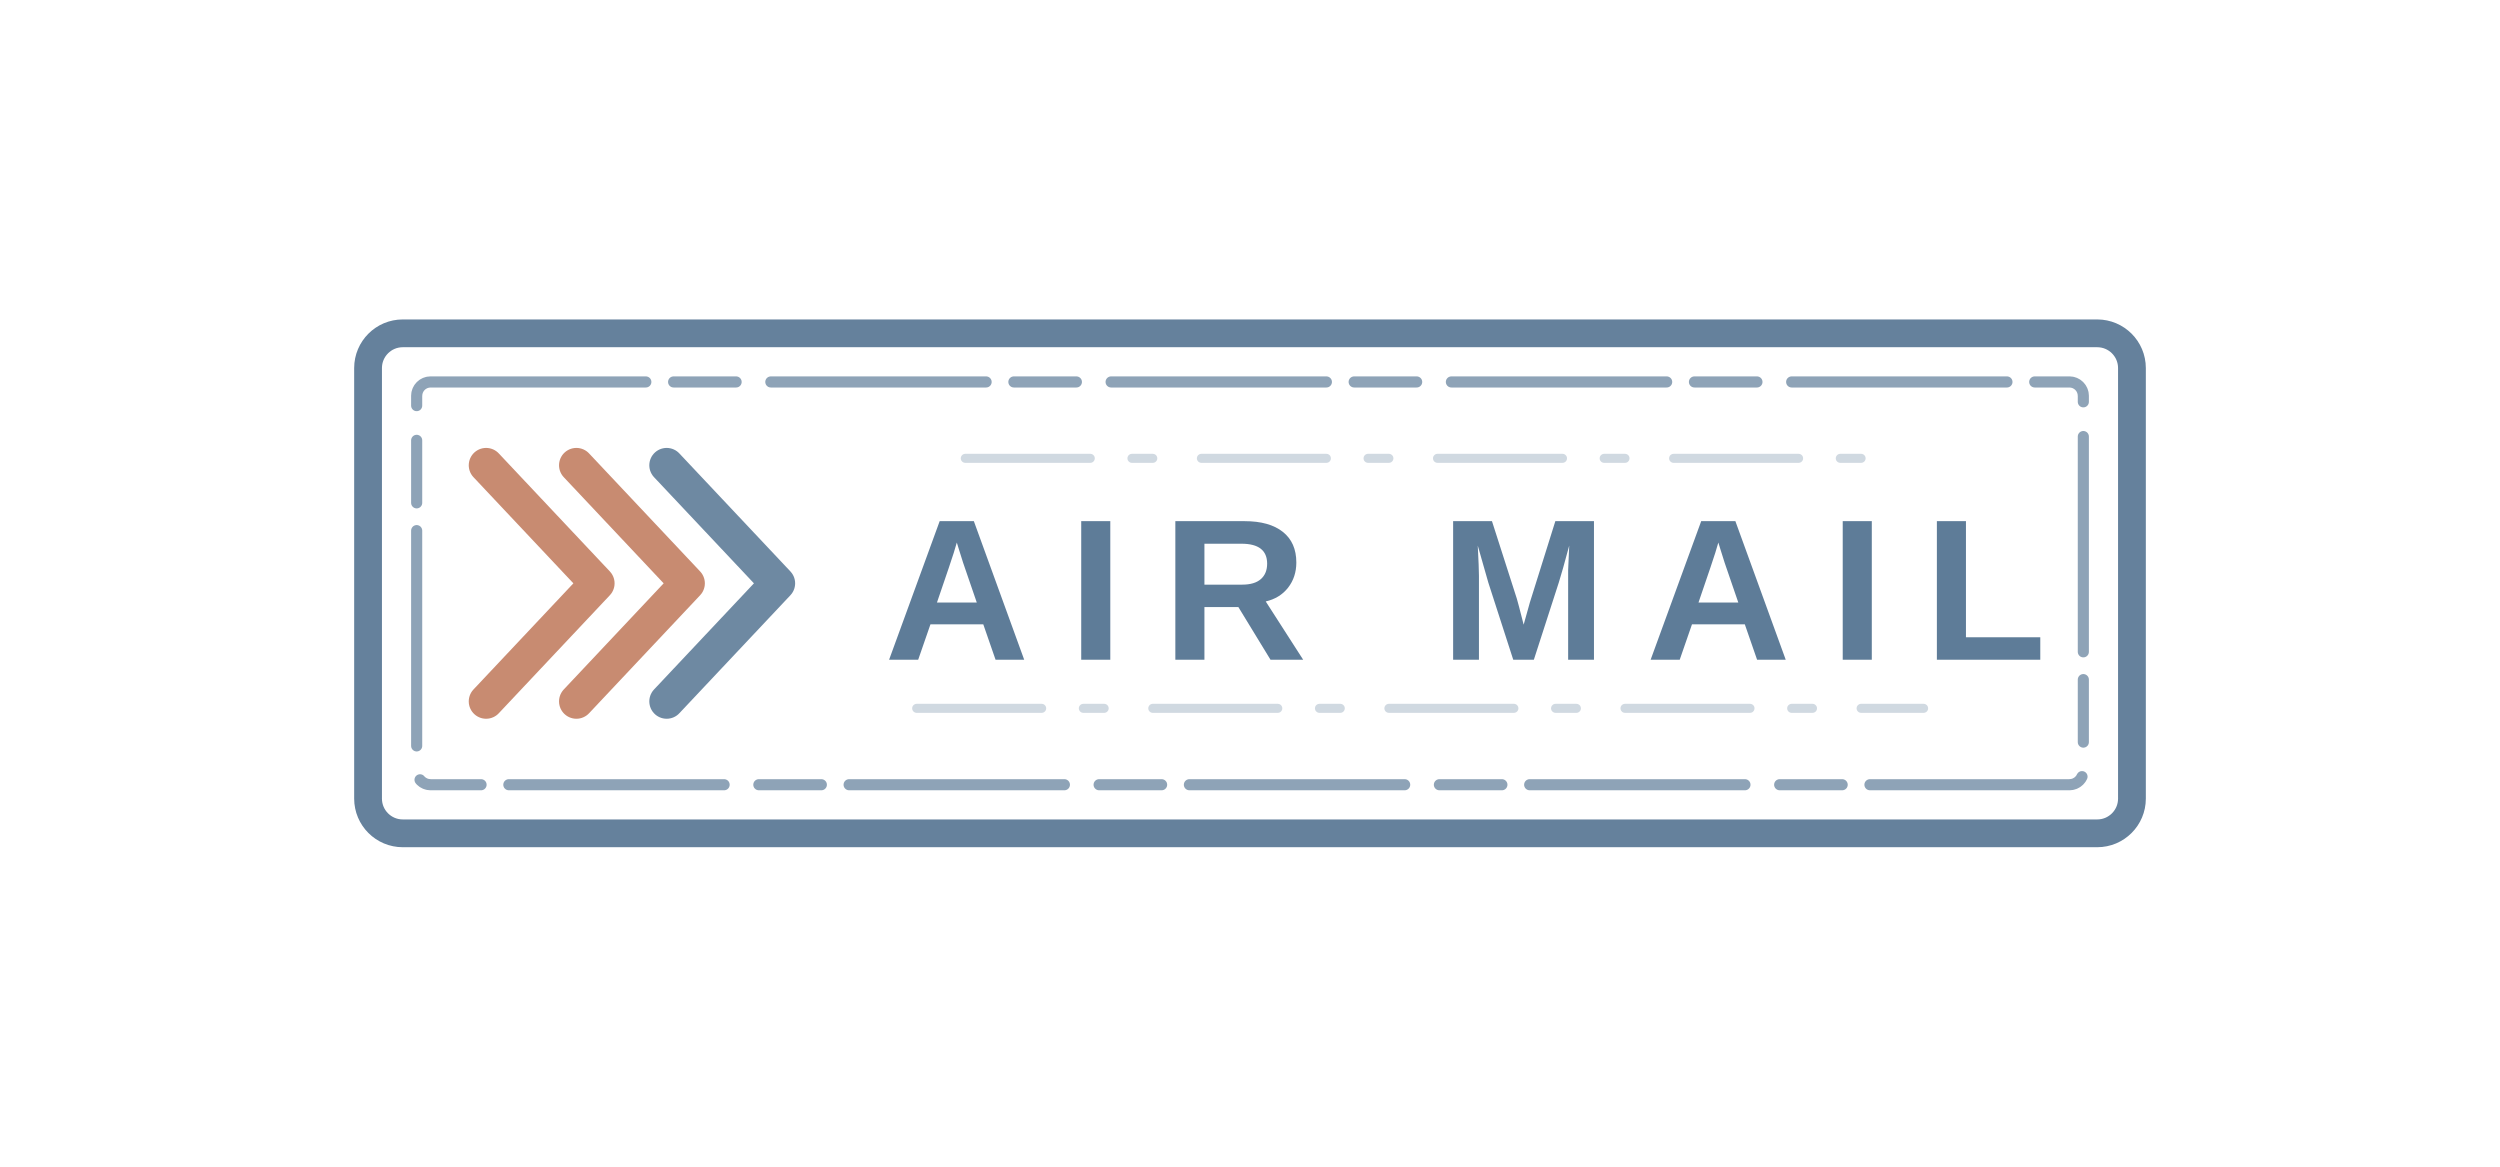
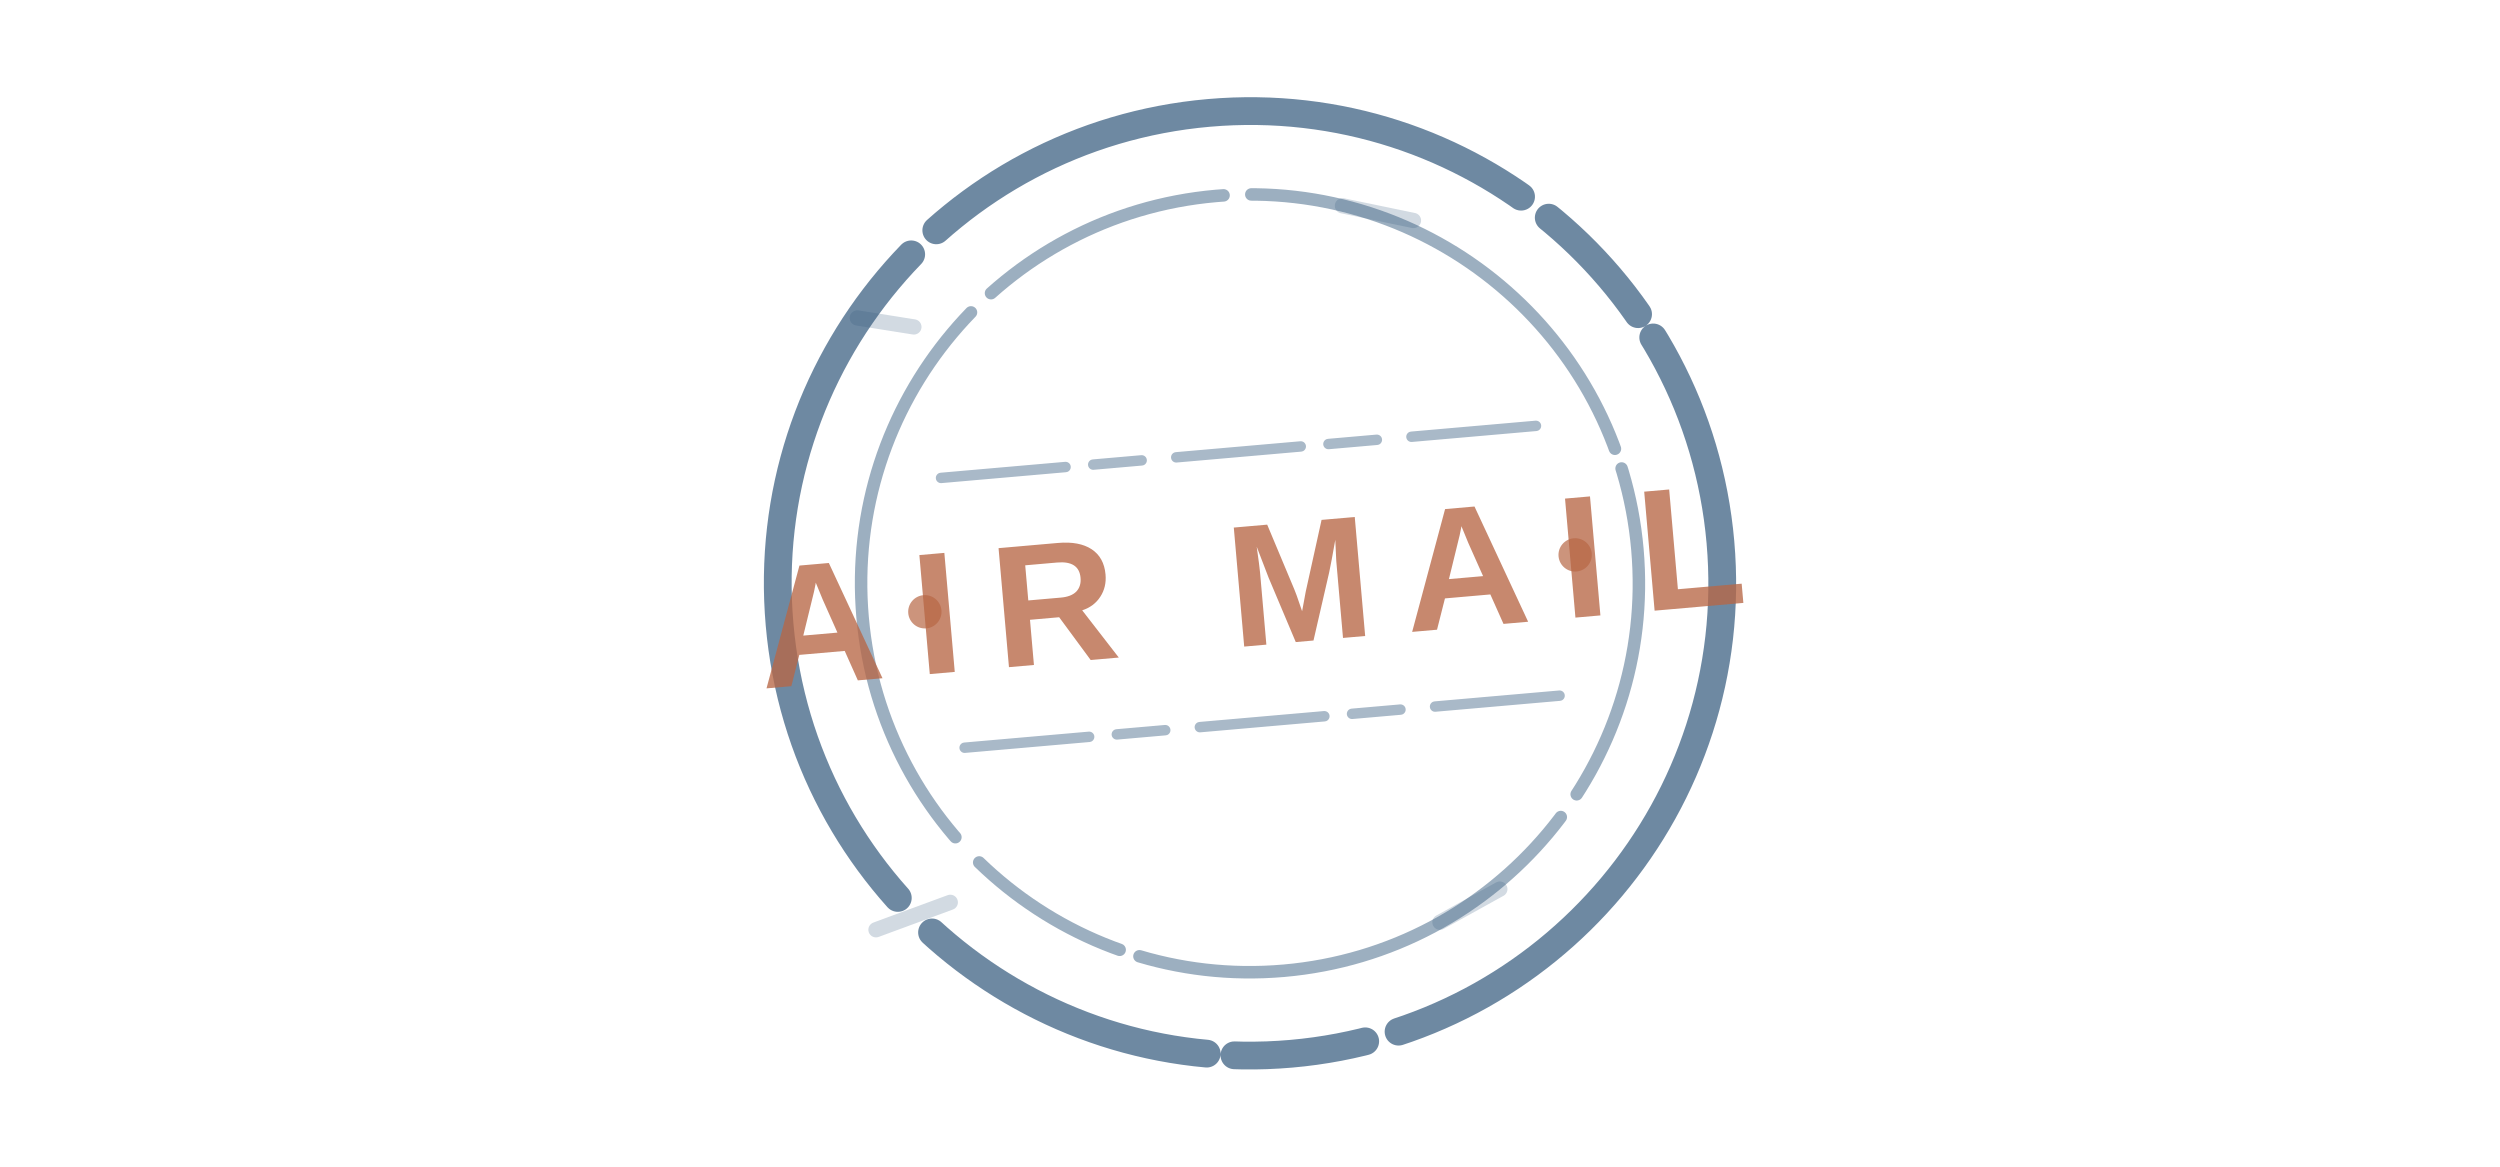
<svg xmlns="http://www.w3.org/2000/svg" viewBox="0 0 360 168" role="img" aria-labelledby="title desc">
-   <g fill="none" stroke-linecap="round" stroke-linejoin="round">
-     <rect x="53" y="48" width="254" height="72" rx="5" stroke="#31577b" stroke-width="4" opacity=".75" />
-     <rect x="60" y="55" width="240" height="58" rx="2" stroke="#31577b" stroke-width="1.6" stroke-dasharray="31 4 9 5" opacity=".55" />
-     <path d="m70 67 16 17-16 17m13-34 16 17-16 17" stroke="#b76645" stroke-width="5" opacity=".76" />
-     <path d="m96 67 16 17-16 17" stroke="#31577b" stroke-width="5" opacity=".7" />
-     <path d="M132 102h145M139 66h135" stroke="#31577b" stroke-width="1.3" stroke-dasharray="18 6 3 7" opacity=".23" />
+   <g transform="translate(180 84) rotate(-5)" fill="none" stroke-linecap="round" stroke-linejoin="round">
+     <circle r="68" stroke="#31577b" stroke-width="4" stroke-dasharray="91 5 19 4 44 7 102 5" opacity=".7" />
+     <circle r="56" stroke="#31577b" stroke-width="1.8" stroke-dasharray="37 4 68 3 24 5 83 4" opacity=".48" />
+     <path d="M-43-19h86M-43 20h86" stroke="#31577b" stroke-width="1.5" stroke-dasharray="18 4 7 5" opacity=".42" />
+     <circle cx="-47" r="2.4" fill="#b76645" stroke="none" opacity=".7" />
+     <circle cx="47" r="2.4" fill="#b76645" stroke="none" opacity=".7" />
+     <path d="M-53-43l8 2m63-12 10 3M-58 45l11-3m70 9 9-4" stroke="#31577b" stroke-width="2.2" opacity=".22" />
  </g>
-   <text x="211" y="95" fill="#31577b" font-family="Arial Narrow, Arial, sans-serif" font-size="29" font-weight="700" letter-spacing="5.5" text-anchor="middle" opacity=".78">AIR MAIL</text>
+   <text x="180" y="93" fill="#b76645" font-family="Arial Narrow, Arial, sans-serif" font-size="25" font-weight="700" letter-spacing="4.5" text-anchor="middle" opacity=".78" transform="rotate(-5 180 84)">AIR MAIL</text>
</svg>
